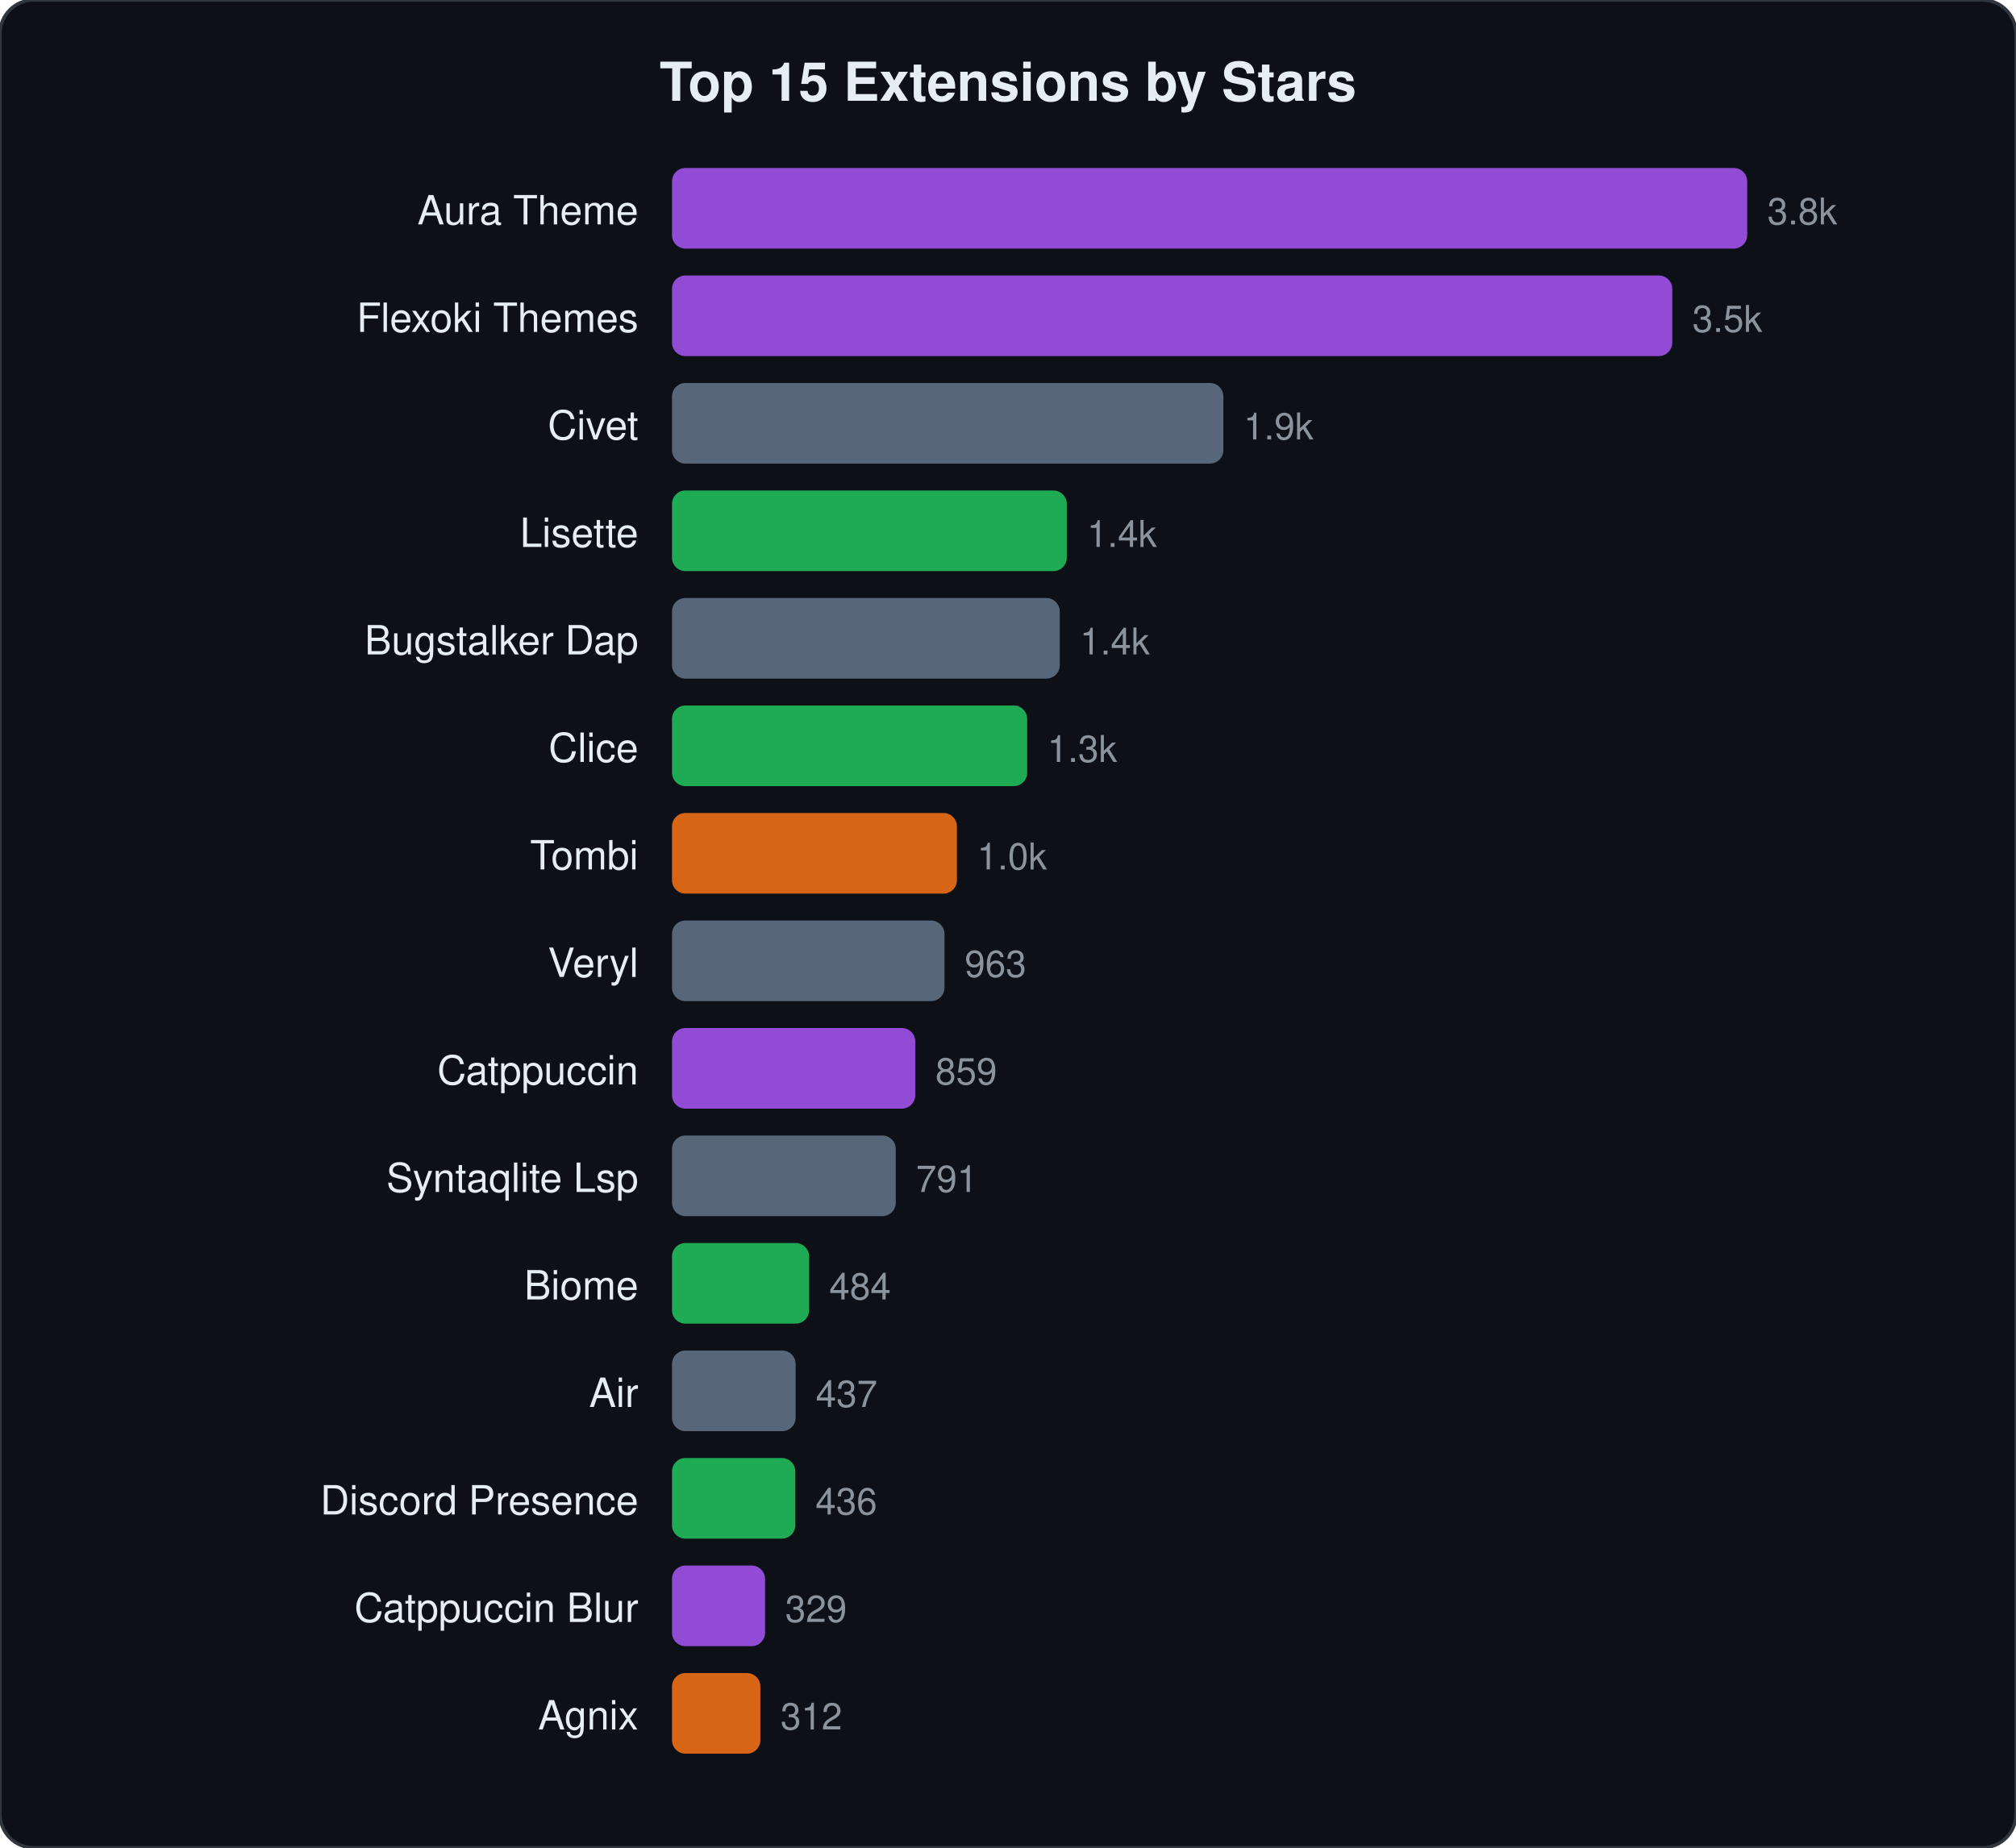
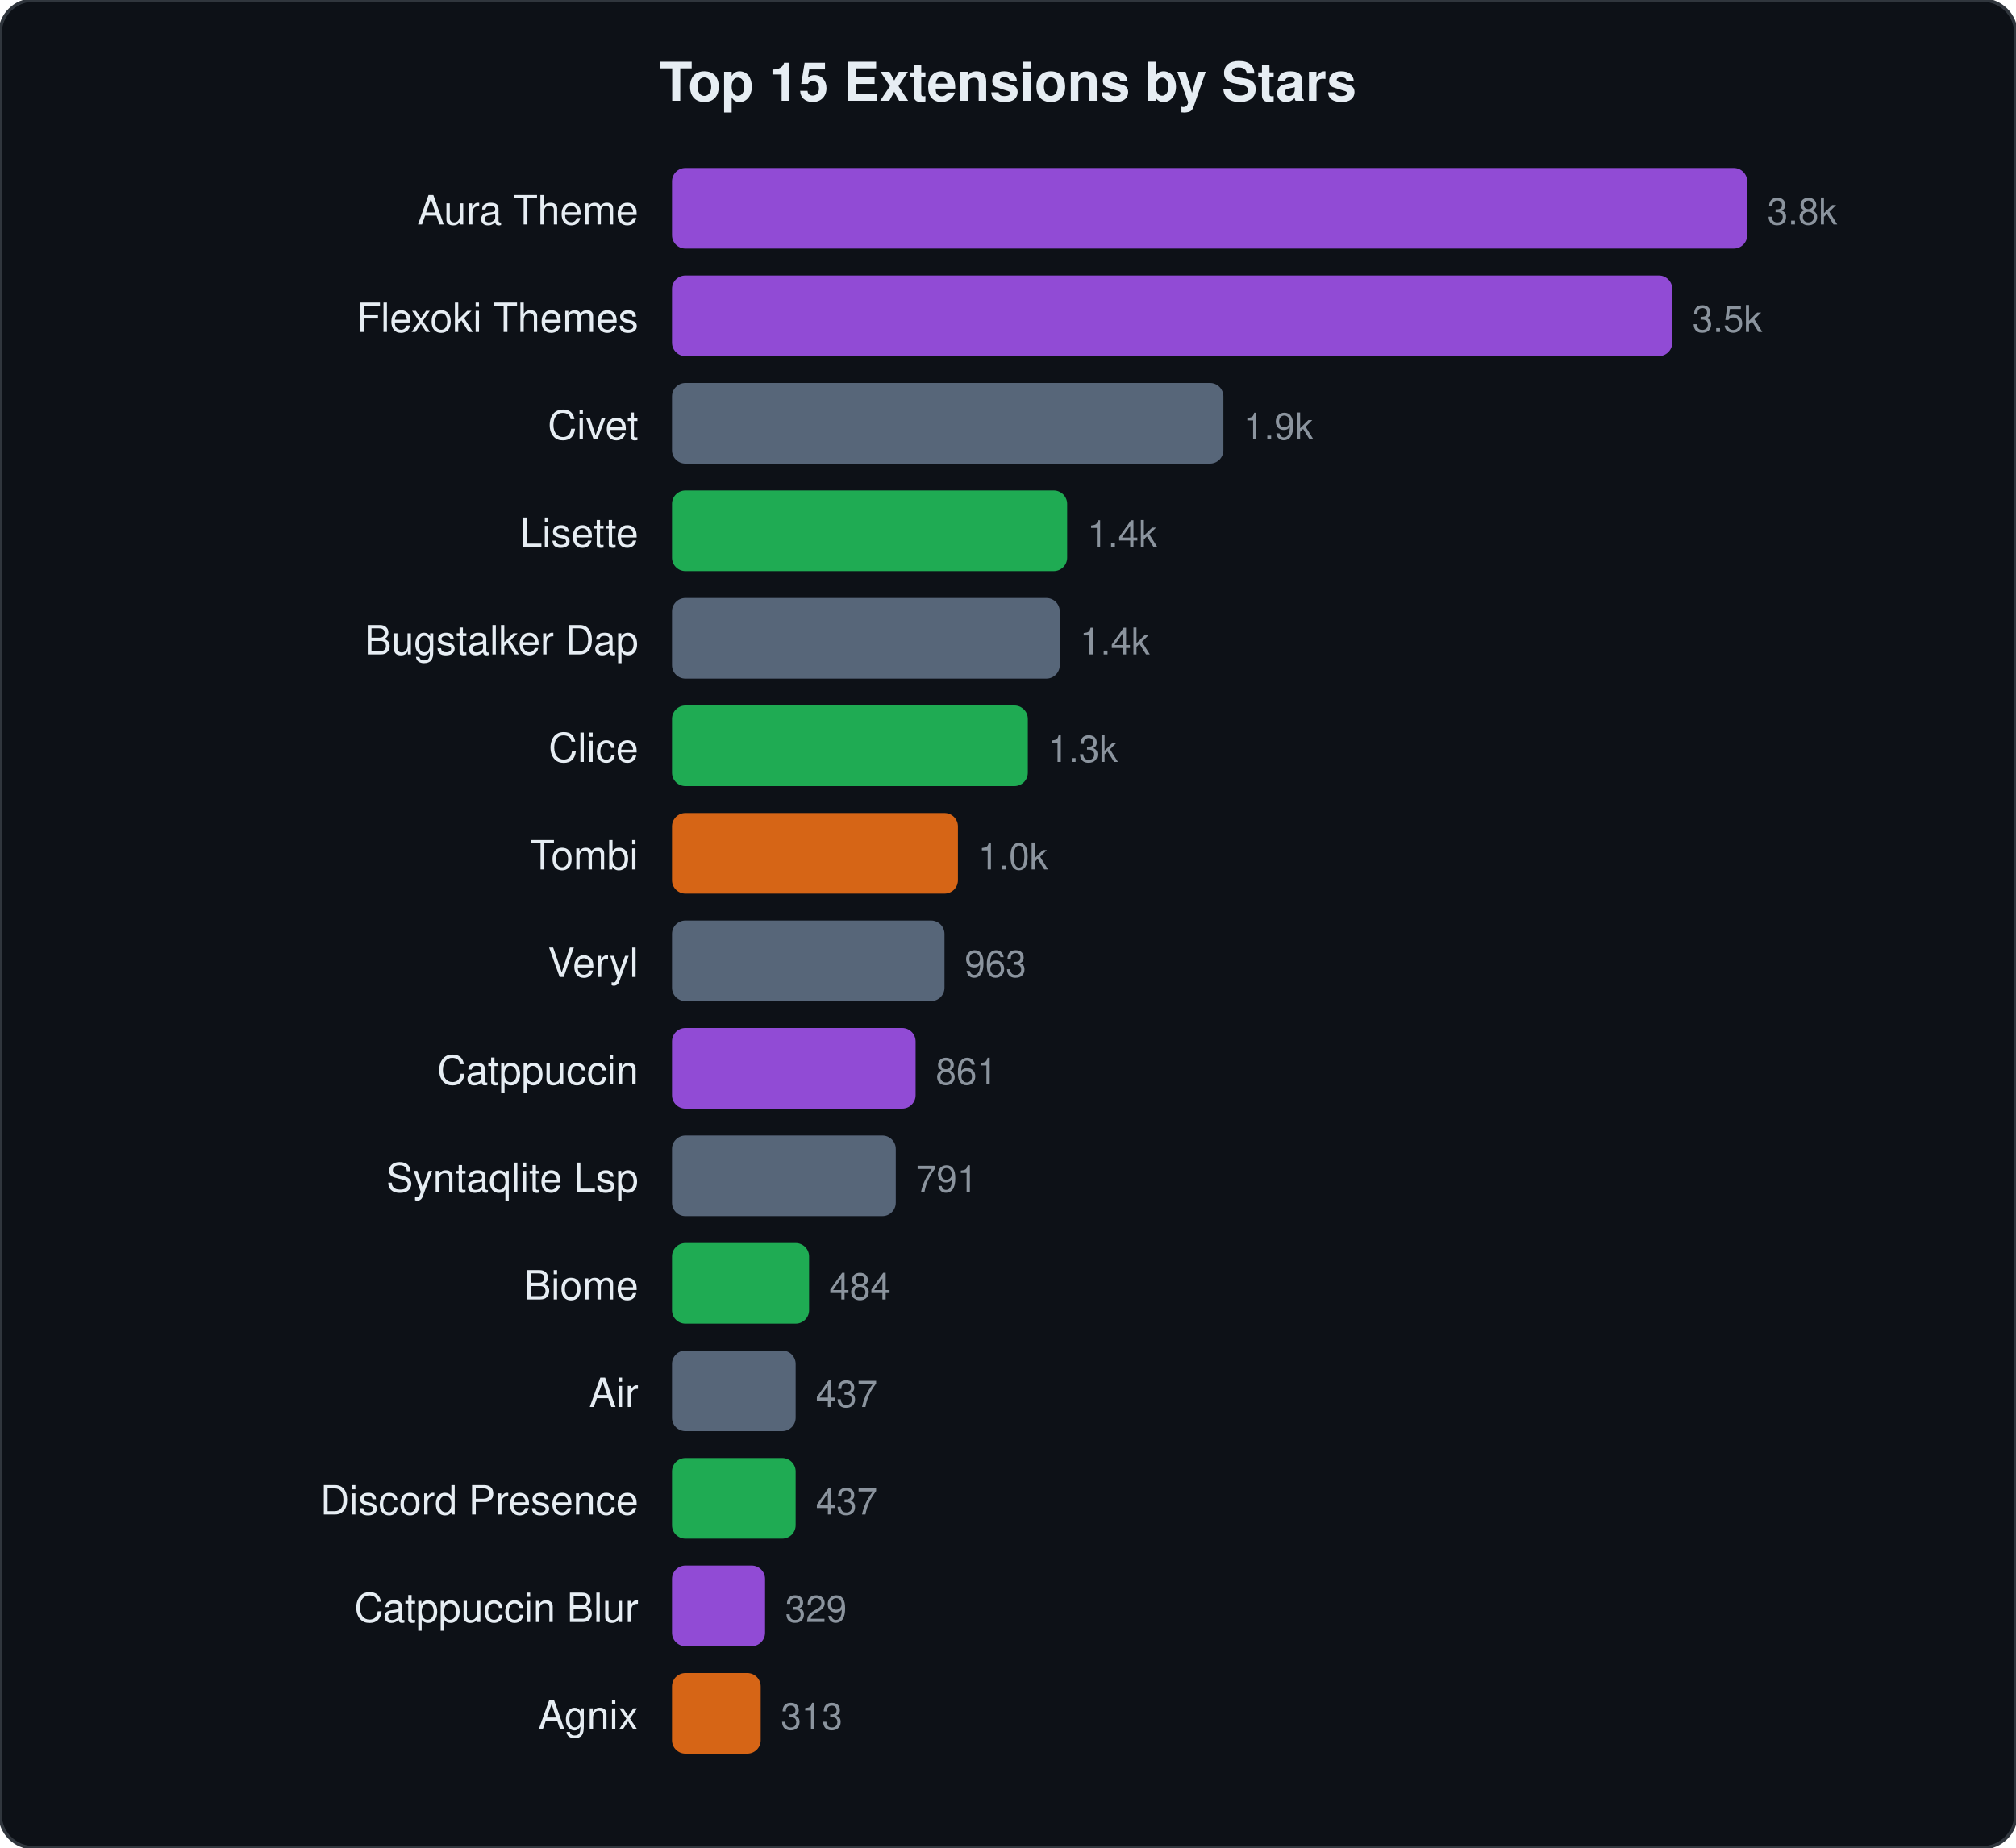
<svg xmlns="http://www.w3.org/2000/svg" viewBox="0 0 600 550" width="600" height="550">
  <style>text{font-family:-apple-system,BlinkMacSystemFont,"Segoe UI",Helvetica,Arial,sans-serif;fill:#e6edf3}.name{font-size:12px}.stars{font-size:11px;fill:#8b949e}.title{font-size:16px;font-weight:600}</style>
  <rect width="600" height="550" rx="10" fill="#0d1117" stroke="#30363d" stroke-width="1" />
  <text x="300" y="30" text-anchor="middle" class="title">Top 15 Extensions by Stars</text>
  <text x="190" y="66.8" text-anchor="end" class="name">Aura Theme</text>
  <rect x="200" y="50.0" width="320.0" height="24" rx="4" fill="#a855f7" opacity="0.85" />
  <text x="526.0" y="66.8" class="stars">3.8k</text>
  <text x="190" y="98.8" text-anchor="end" class="name">Flexoki Themes</text>
  <rect x="200" y="82.0" width="297.7" height="24" rx="4" fill="#a855f7" opacity="0.85" />
  <text x="503.7" y="98.8" class="stars">3.5k</text>
  <text x="190" y="130.8" text-anchor="end" class="name">Civet</text>
  <rect x="200" y="114.0" width="164.1" height="24" rx="4" fill="#64748b" opacity="0.85" />
  <text x="370.1" y="130.8" class="stars">1.9k</text>
  <text x="190" y="162.8" text-anchor="end" class="name">Lisette</text>
-   <rect x="200" y="146.0" width="117.5" height="24" rx="4" fill="#22c55e" opacity="0.85" />
-   <text x="323.5" y="162.8" class="stars">1.4k</text>
+   <rect x="200" y="146.0" width="117.6" height="24" rx="4" fill="#22c55e" opacity="0.85" />
+   <text x="323.6" y="162.8" class="stars">1.4k</text>
  <text x="190" y="194.8" text-anchor="end" class="name">Bugstalker Dap</text>
  <rect x="200" y="178.0" width="115.4" height="24" rx="4" fill="#64748b" opacity="0.85" />
  <text x="321.4" y="194.8" class="stars">1.4k</text>
  <text x="190" y="226.8" text-anchor="end" class="name">Clice</text>
-   <rect x="200" y="210.0" width="105.7" height="24" rx="4" fill="#22c55e" opacity="0.85" />
-   <text x="311.7" y="226.8" class="stars">1.3k</text>
+   <rect x="200" y="210.0" width="105.9" height="24" rx="4" fill="#22c55e" opacity="0.85" />
+   <text x="311.9" y="226.8" class="stars">1.3k</text>
  <text x="190" y="258.8" text-anchor="end" class="name">Tombi</text>
-   <rect x="200" y="242.0" width="84.8" height="24" rx="4" fill="#f97316" opacity="0.85" />
-   <text x="290.8" y="258.8" class="stars">1.0k</text>
+   <rect x="200" y="242.0" width="85.1" height="24" rx="4" fill="#f97316" opacity="0.85" />
+   <text x="291.1" y="258.8" class="stars">1.0k</text>
  <text x="190" y="290.8" text-anchor="end" class="name">Veryl</text>
  <rect x="200" y="274.0" width="81.1" height="24" rx="4" fill="#64748b" opacity="0.85" />
  <text x="287.1" y="290.8" class="stars">963</text>
  <text x="190" y="322.8" text-anchor="end" class="name">Catppuccin</text>
-   <rect x="200" y="306.0" width="72.4" height="24" rx="4" fill="#a855f7" opacity="0.85" />
-   <text x="278.4" y="322.8" class="stars">859</text>
+   <rect x="200" y="306.0" width="72.5" height="24" rx="4" fill="#a855f7" opacity="0.85" />
+   <text x="278.5" y="322.8" class="stars">861</text>
  <text x="190" y="354.8" text-anchor="end" class="name">Syntaqlite Lsp</text>
  <rect x="200" y="338.0" width="66.6" height="24" rx="4" fill="#64748b" opacity="0.85" />
  <text x="272.6" y="354.8" class="stars">791</text>
  <text x="190" y="386.8" text-anchor="end" class="name">Biome</text>
  <rect x="200" y="370.0" width="40.8" height="24" rx="4" fill="#22c55e" opacity="0.85" />
  <text x="246.8" y="386.8" class="stars">484</text>
  <text x="190" y="418.8" text-anchor="end" class="name">Air</text>
  <rect x="200" y="402.0" width="36.8" height="24" rx="4" fill="#64748b" opacity="0.85" />
  <text x="242.8" y="418.8" class="stars">437</text>
  <text x="190" y="450.8" text-anchor="end" class="name">Discord Presence</text>
-   <rect x="200" y="434.0" width="36.7" height="24" rx="4" fill="#22c55e" opacity="0.85" />
-   <text x="242.7" y="450.8" class="stars">436</text>
+   <rect x="200" y="434.0" width="36.8" height="24" rx="4" fill="#22c55e" opacity="0.85" />
+   <text x="242.8" y="450.8" class="stars">437</text>
  <text x="190" y="482.8" text-anchor="end" class="name">Catppuccin Blur</text>
  <rect x="200" y="466.0" width="27.7" height="24" rx="4" fill="#a855f7" opacity="0.85" />
  <text x="233.7" y="482.8" class="stars">329</text>
  <text x="190" y="514.8" text-anchor="end" class="name">Agnix</text>
-   <rect x="200" y="498.0" width="26.3" height="24" rx="4" fill="#f97316" opacity="0.85" />
-   <text x="232.3" y="514.8" class="stars">312</text>
+   <rect x="200" y="498.0" width="26.4" height="24" rx="4" fill="#f97316" opacity="0.85" />
+   <text x="232.4" y="514.8" class="stars">313</text>
</svg>
